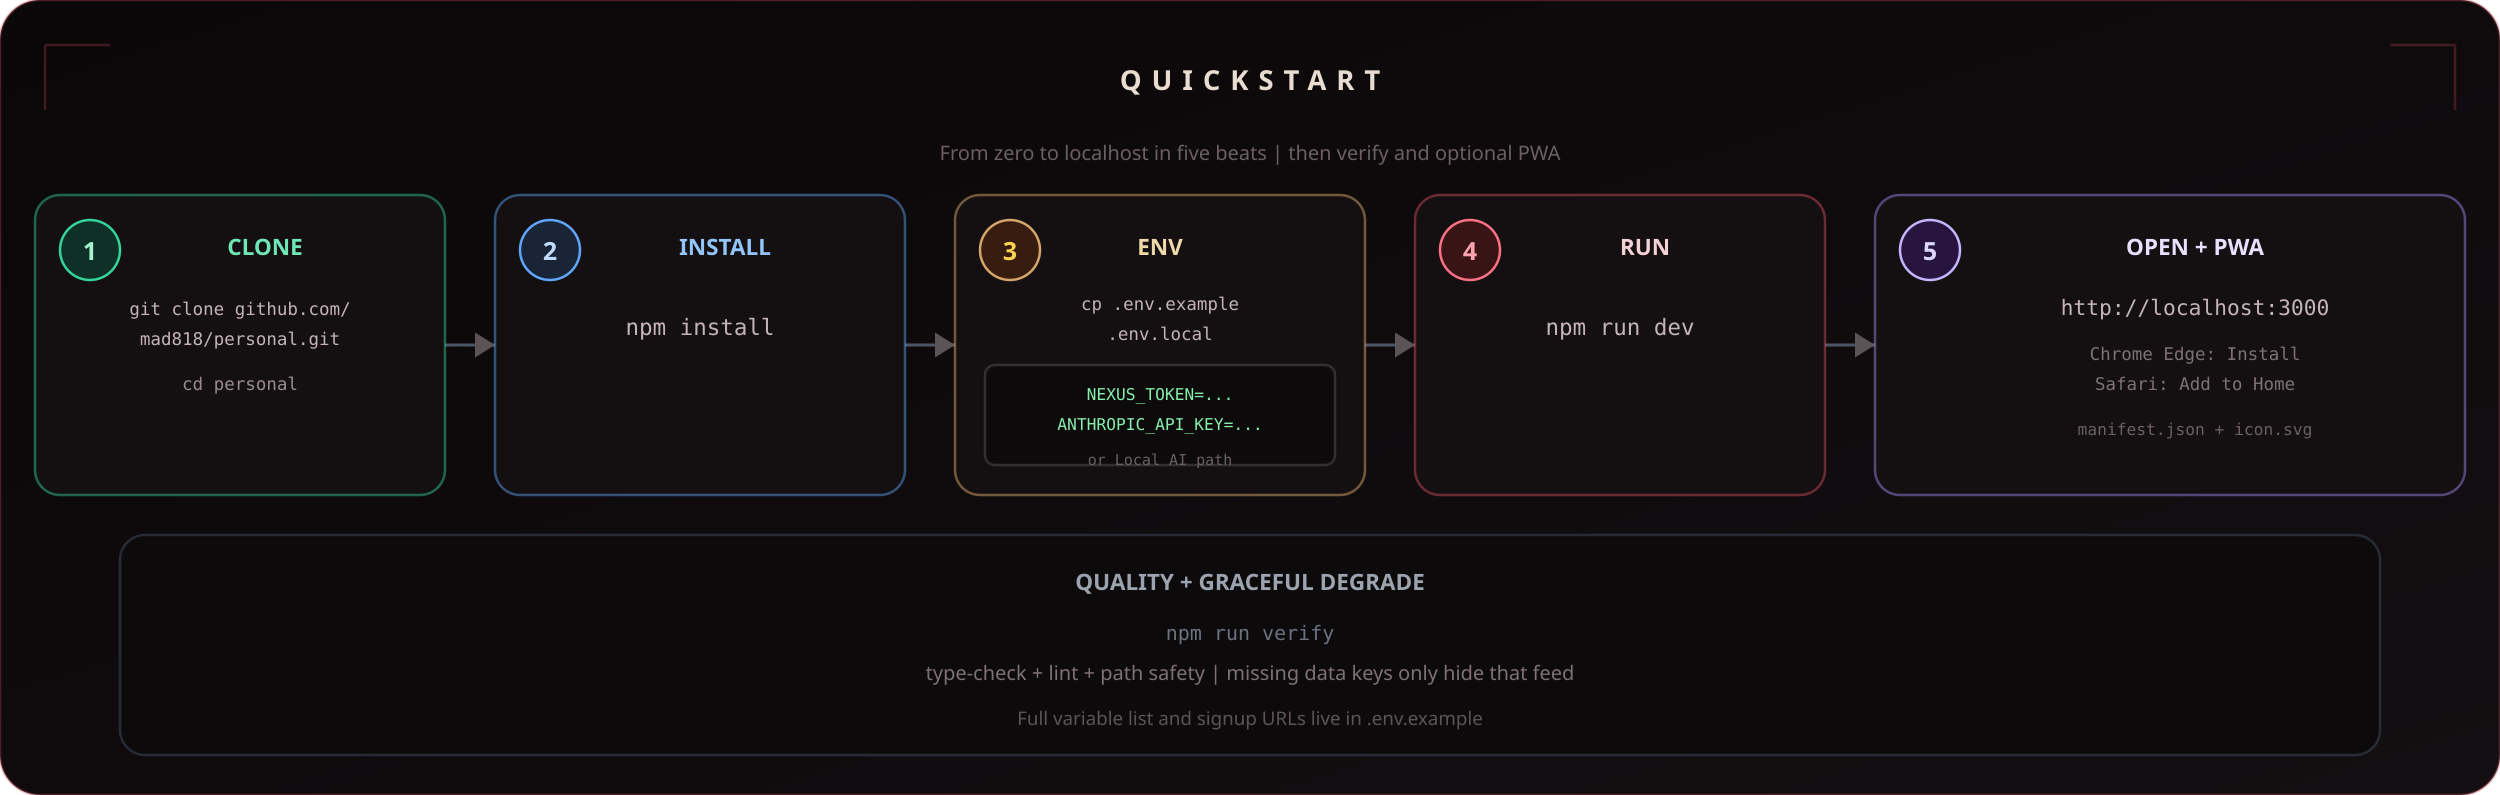
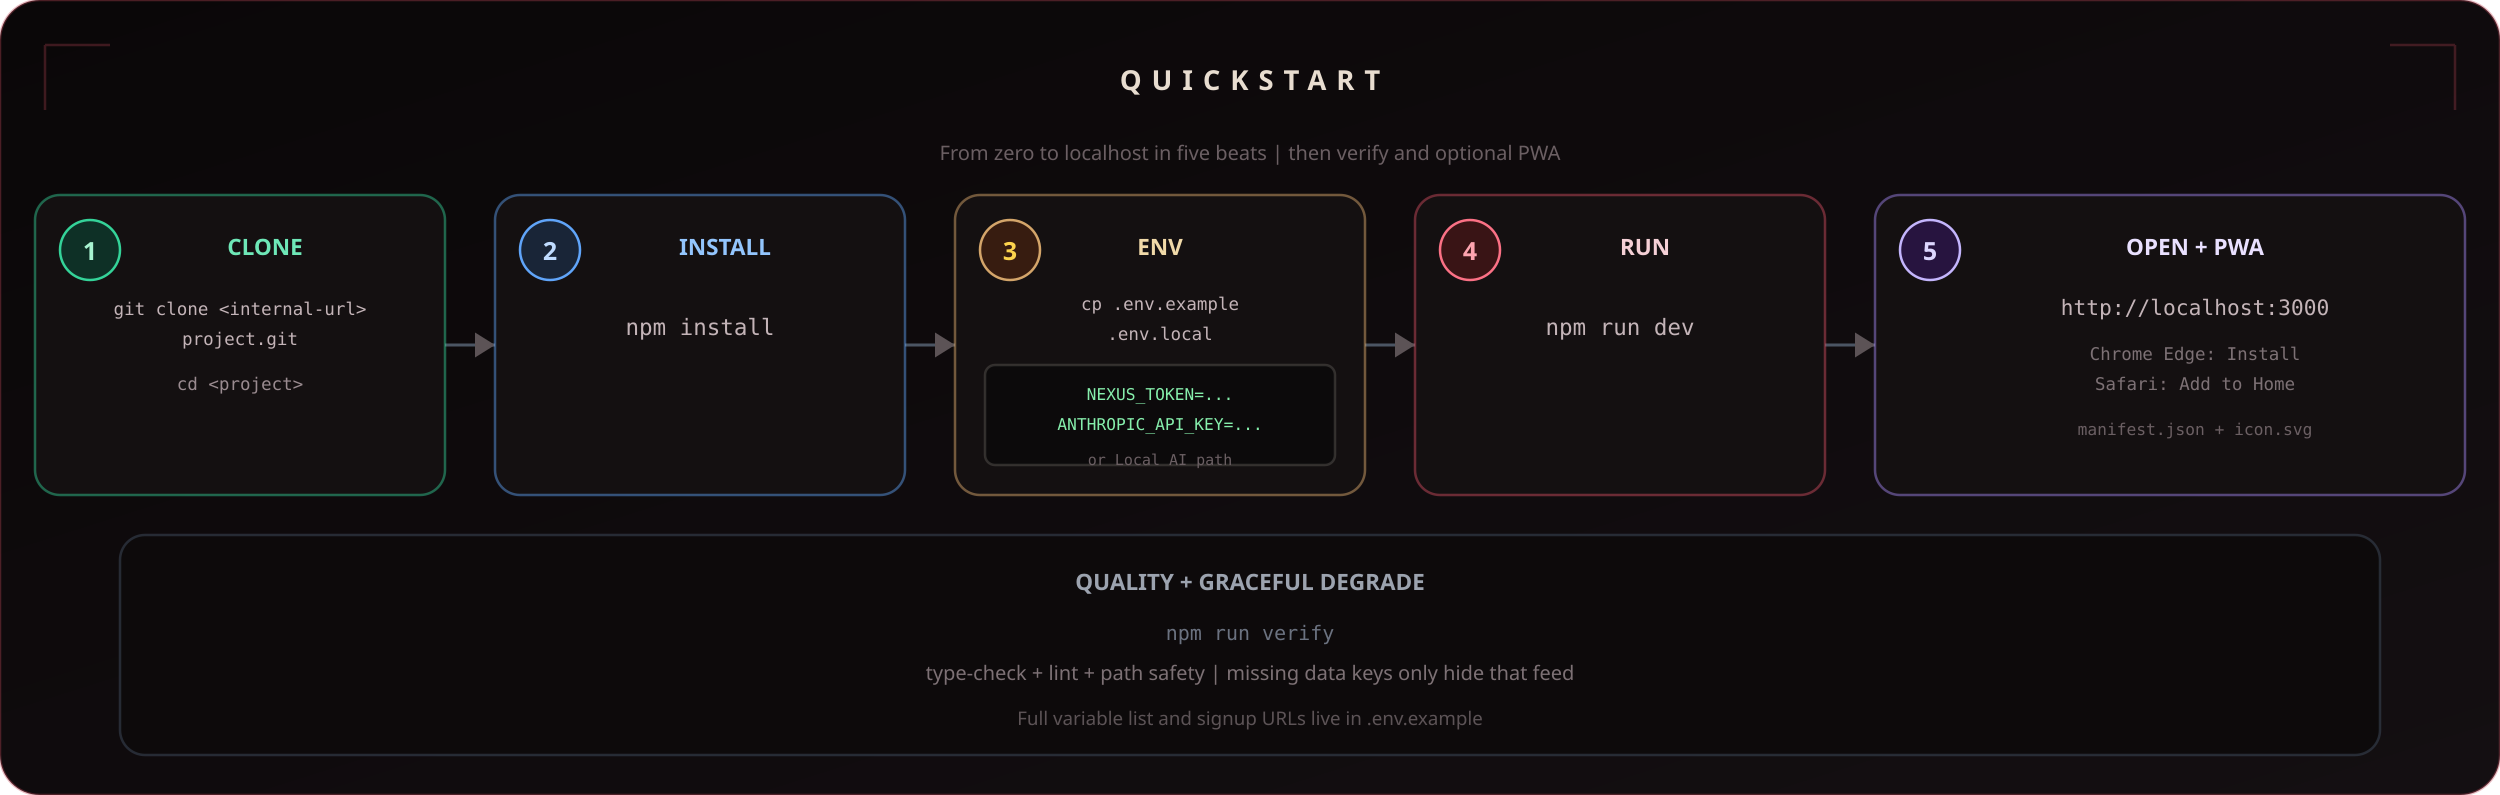
<svg xmlns="http://www.w3.org/2000/svg" viewBox="0 0 1000 318" width="1000" height="318" role="img" aria-labelledby="qT qD">
  <defs>
    <linearGradient id="qBg" x1="0%" y1="0%" x2="100%" y2="100%">
      <stop offset="0%" style="stop-color:#0a0708" />
      <stop offset="100%" style="stop-color:#140f12" />
    </linearGradient>
    <linearGradient id="qLine" x1="0%" y1="0%" x2="100%" y2="0%">
      <stop offset="0%" style="stop-color:#c4485a" />
      <stop offset="100%" style="stop-color:#d4a56a" />
    </linearGradient>
  </defs>
  <rect width="1000" height="318" rx="16" fill="url(#qBg)" stroke="#c4485a" stroke-opacity="0.35" stroke-width="1" />
  <path d="M 18 18 L 44 18 M 18 18 L 18 44" stroke="#c4485a" stroke-opacity="0.28" fill="none" />
  <path d="M 982 18 L 956 18 M 982 18 L 982 44" stroke="#c4485a" stroke-opacity="0.28" fill="none" />
  <text x="500" y="36" text-anchor="middle" fill="#e8ddd0" font-family="system-ui,Segoe UI,sans-serif" font-size="11" font-weight="800" letter-spacing="0.36em">QUICKSTART</text>
  <line x1="100" y1="48" x2="900" y2="48" stroke="url(#qLine)" stroke-opacity="0.6" stroke-width="1" />
  <text x="500" y="64" text-anchor="middle" fill="#6b5f63" font-family="system-ui,sans-serif" font-size="8">From zero to localhost in five beats | then verify and optional PWA</text>
  <path d="M 178 138 L 198 138" stroke="#4b5563" stroke-width="1.2" fill="none" />
  <polygon points="198,138 190,133 190,143" fill="#5c5356" />
  <path d="M 362 138 L 382 138" stroke="#4b5563" stroke-width="1.2" fill="none" />
  <polygon points="382,138 374,133 374,143" fill="#5c5356" />
  <path d="M 546 138 L 566 138" stroke="#4b5563" stroke-width="1.2" fill="none" />
  <polygon points="566,138 558,133 558,143" fill="#5c5356" />
  <path d="M 730 138 L 750 138" stroke="#4b5563" stroke-width="1.2" fill="none" />
  <polygon points="750,138 742,133 742,143" fill="#5c5356" />
  <g font-family="ui-monospace,Consolas,monospace">
    <g transform="translate(14,78)">
      <rect width="164" height="120" rx="10" fill="#141011" stroke="#34d399" stroke-opacity="0.45" />
      <circle cx="22" cy="22" r="12" fill="#065f46" fill-opacity="0.4" stroke="#34d399" stroke-width="1" />
      <text x="22" y="26" text-anchor="middle" fill="#a7f3d0" font-family="system-ui,sans-serif" font-size="10" font-weight="800">1</text>
      <text x="92" y="24" text-anchor="middle" fill="#6ee7b7" font-family="system-ui,sans-serif" font-size="9" font-weight="700">CLONE</text>
-       <text x="82" y="48" text-anchor="middle" fill="#c4b4b8" font-size="7">git clone github.com/</text>
-       <text x="82" y="60" text-anchor="middle" fill="#c4b4b8" font-size="7">mad818/personal.git</text>
-       <text x="82" y="78" text-anchor="middle" fill="#9a8b90" font-size="7">cd personal</text>
+       <text x="82" y="48" text-anchor="middle" fill="#c4b4b8" font-size="7">git clone &lt;internal-url&gt;</text>
+       <text x="82" y="60" text-anchor="middle" fill="#c4b4b8" font-size="7">project.git</text>
+       <text x="82" y="78" text-anchor="middle" fill="#9a8b90" font-size="7">cd &lt;project&gt;</text>
    </g>
    <g transform="translate(198,78)">
      <rect width="164" height="120" rx="10" fill="#141011" stroke="#60a5fa" stroke-opacity="0.45" />
      <circle cx="22" cy="22" r="12" fill="#1e3a5f" fill-opacity="0.5" stroke="#60a5fa" stroke-width="1" />
      <text x="22" y="26" text-anchor="middle" fill="#bfdbfe" font-family="system-ui,sans-serif" font-size="10" font-weight="800">2</text>
      <text x="92" y="24" text-anchor="middle" fill="#93c5fd" font-family="system-ui,sans-serif" font-size="9" font-weight="700">INSTALL</text>
      <text x="82" y="56" text-anchor="middle" fill="#c4b4b8" font-size="9">npm install</text>
    </g>
    <g transform="translate(382,78)">
      <rect width="164" height="120" rx="10" fill="#141011" stroke="#d4a56a" stroke-opacity="0.5" />
      <circle cx="22" cy="22" r="12" fill="#78350f" fill-opacity="0.35" stroke="#d4a56a" stroke-width="1" />
      <text x="22" y="26" text-anchor="middle" fill="#fcd34d" font-family="system-ui,sans-serif" font-size="10" font-weight="800">3</text>
      <text x="82" y="24" text-anchor="middle" fill="#f0d9a8" font-family="system-ui,sans-serif" font-size="9" font-weight="700">ENV</text>
      <text x="82" y="46" text-anchor="middle" fill="#c4b4b8" font-size="7">cp .env.example</text>
      <text x="82" y="58" text-anchor="middle" fill="#c4b4b8" font-size="7">.env.local</text>
      <rect x="12" y="68" width="140" height="40" rx="4" fill="#0c0a0b" stroke="#57534e" stroke-opacity="0.5" />
      <text x="82" y="82" text-anchor="middle" fill="#86efac" font-size="6.5">NEXUS_TOKEN=...</text>
      <text x="82" y="94" text-anchor="middle" fill="#86efac" font-size="6.5">ANTHROPIC_API_KEY=...</text>
      <text x="82" y="108" text-anchor="middle" fill="#6b5f63" font-size="6">or Local AI path</text>
    </g>
    <g transform="translate(566,78)">
      <rect width="164" height="120" rx="10" fill="#141011" stroke="#c4485a" stroke-opacity="0.5" />
      <circle cx="22" cy="22" r="12" fill="#7f1d1d" fill-opacity="0.35" stroke="#fb7185" stroke-width="1" />
      <text x="22" y="26" text-anchor="middle" fill="#fda4af" font-family="system-ui,sans-serif" font-size="10" font-weight="800">4</text>
      <text x="92" y="24" text-anchor="middle" fill="#f5d0d6" font-family="system-ui,sans-serif" font-size="9" font-weight="700">RUN</text>
      <text x="82" y="56" text-anchor="middle" fill="#c4b4b8" font-size="9">npm run dev</text>
    </g>
    <g transform="translate(750,78)">
      <rect width="236" height="120" rx="10" fill="#141011" stroke="#a78bfa" stroke-opacity="0.45" />
      <circle cx="22" cy="22" r="12" fill="#4c1d95" fill-opacity="0.35" stroke="#c4b5fd" stroke-width="1" />
      <text x="22" y="26" text-anchor="middle" fill="#ddd6fe" font-family="system-ui,sans-serif" font-size="10" font-weight="800">5</text>
      <text x="128" y="24" text-anchor="middle" fill="#e9e0ff" font-family="system-ui,sans-serif" font-size="9" font-weight="700">OPEN + PWA</text>
      <text x="128" y="48" text-anchor="middle" fill="#c4b4b8" font-size="8.5">http://localhost:3000</text>
      <text x="128" y="66" text-anchor="middle" fill="#7d7175" font-size="7">Chrome Edge: Install</text>
      <text x="128" y="78" text-anchor="middle" fill="#7d7175" font-size="7">Safari: Add to Home</text>
      <text x="128" y="96" text-anchor="middle" fill="#6b5f63" font-size="6.5">manifest.json + icon.svg</text>
    </g>
  </g>
  <rect x="48" y="214" width="904" height="88" rx="10" fill="#0d0a0b" stroke="#374151" stroke-opacity="0.6" />
  <text x="500" y="236" text-anchor="middle" fill="#9ca3af" font-family="system-ui,sans-serif" font-size="9" font-weight="700">QUALITY + GRACEFUL DEGRADE</text>
  <text x="500" y="256" text-anchor="middle" fill="#6b7280" font-family="ui-monospace,monospace" font-size="8">npm run verify</text>
  <text x="500" y="272" text-anchor="middle" fill="#7d7175" font-family="system-ui,sans-serif" font-size="8">type-check + lint + path safety | missing data keys only hide that feed</text>
  <text x="500" y="290" text-anchor="middle" fill="#5c5356" font-family="system-ui,sans-serif" font-size="7.5">Full variable list and signup URLs live in .env.example</text>
</svg>
